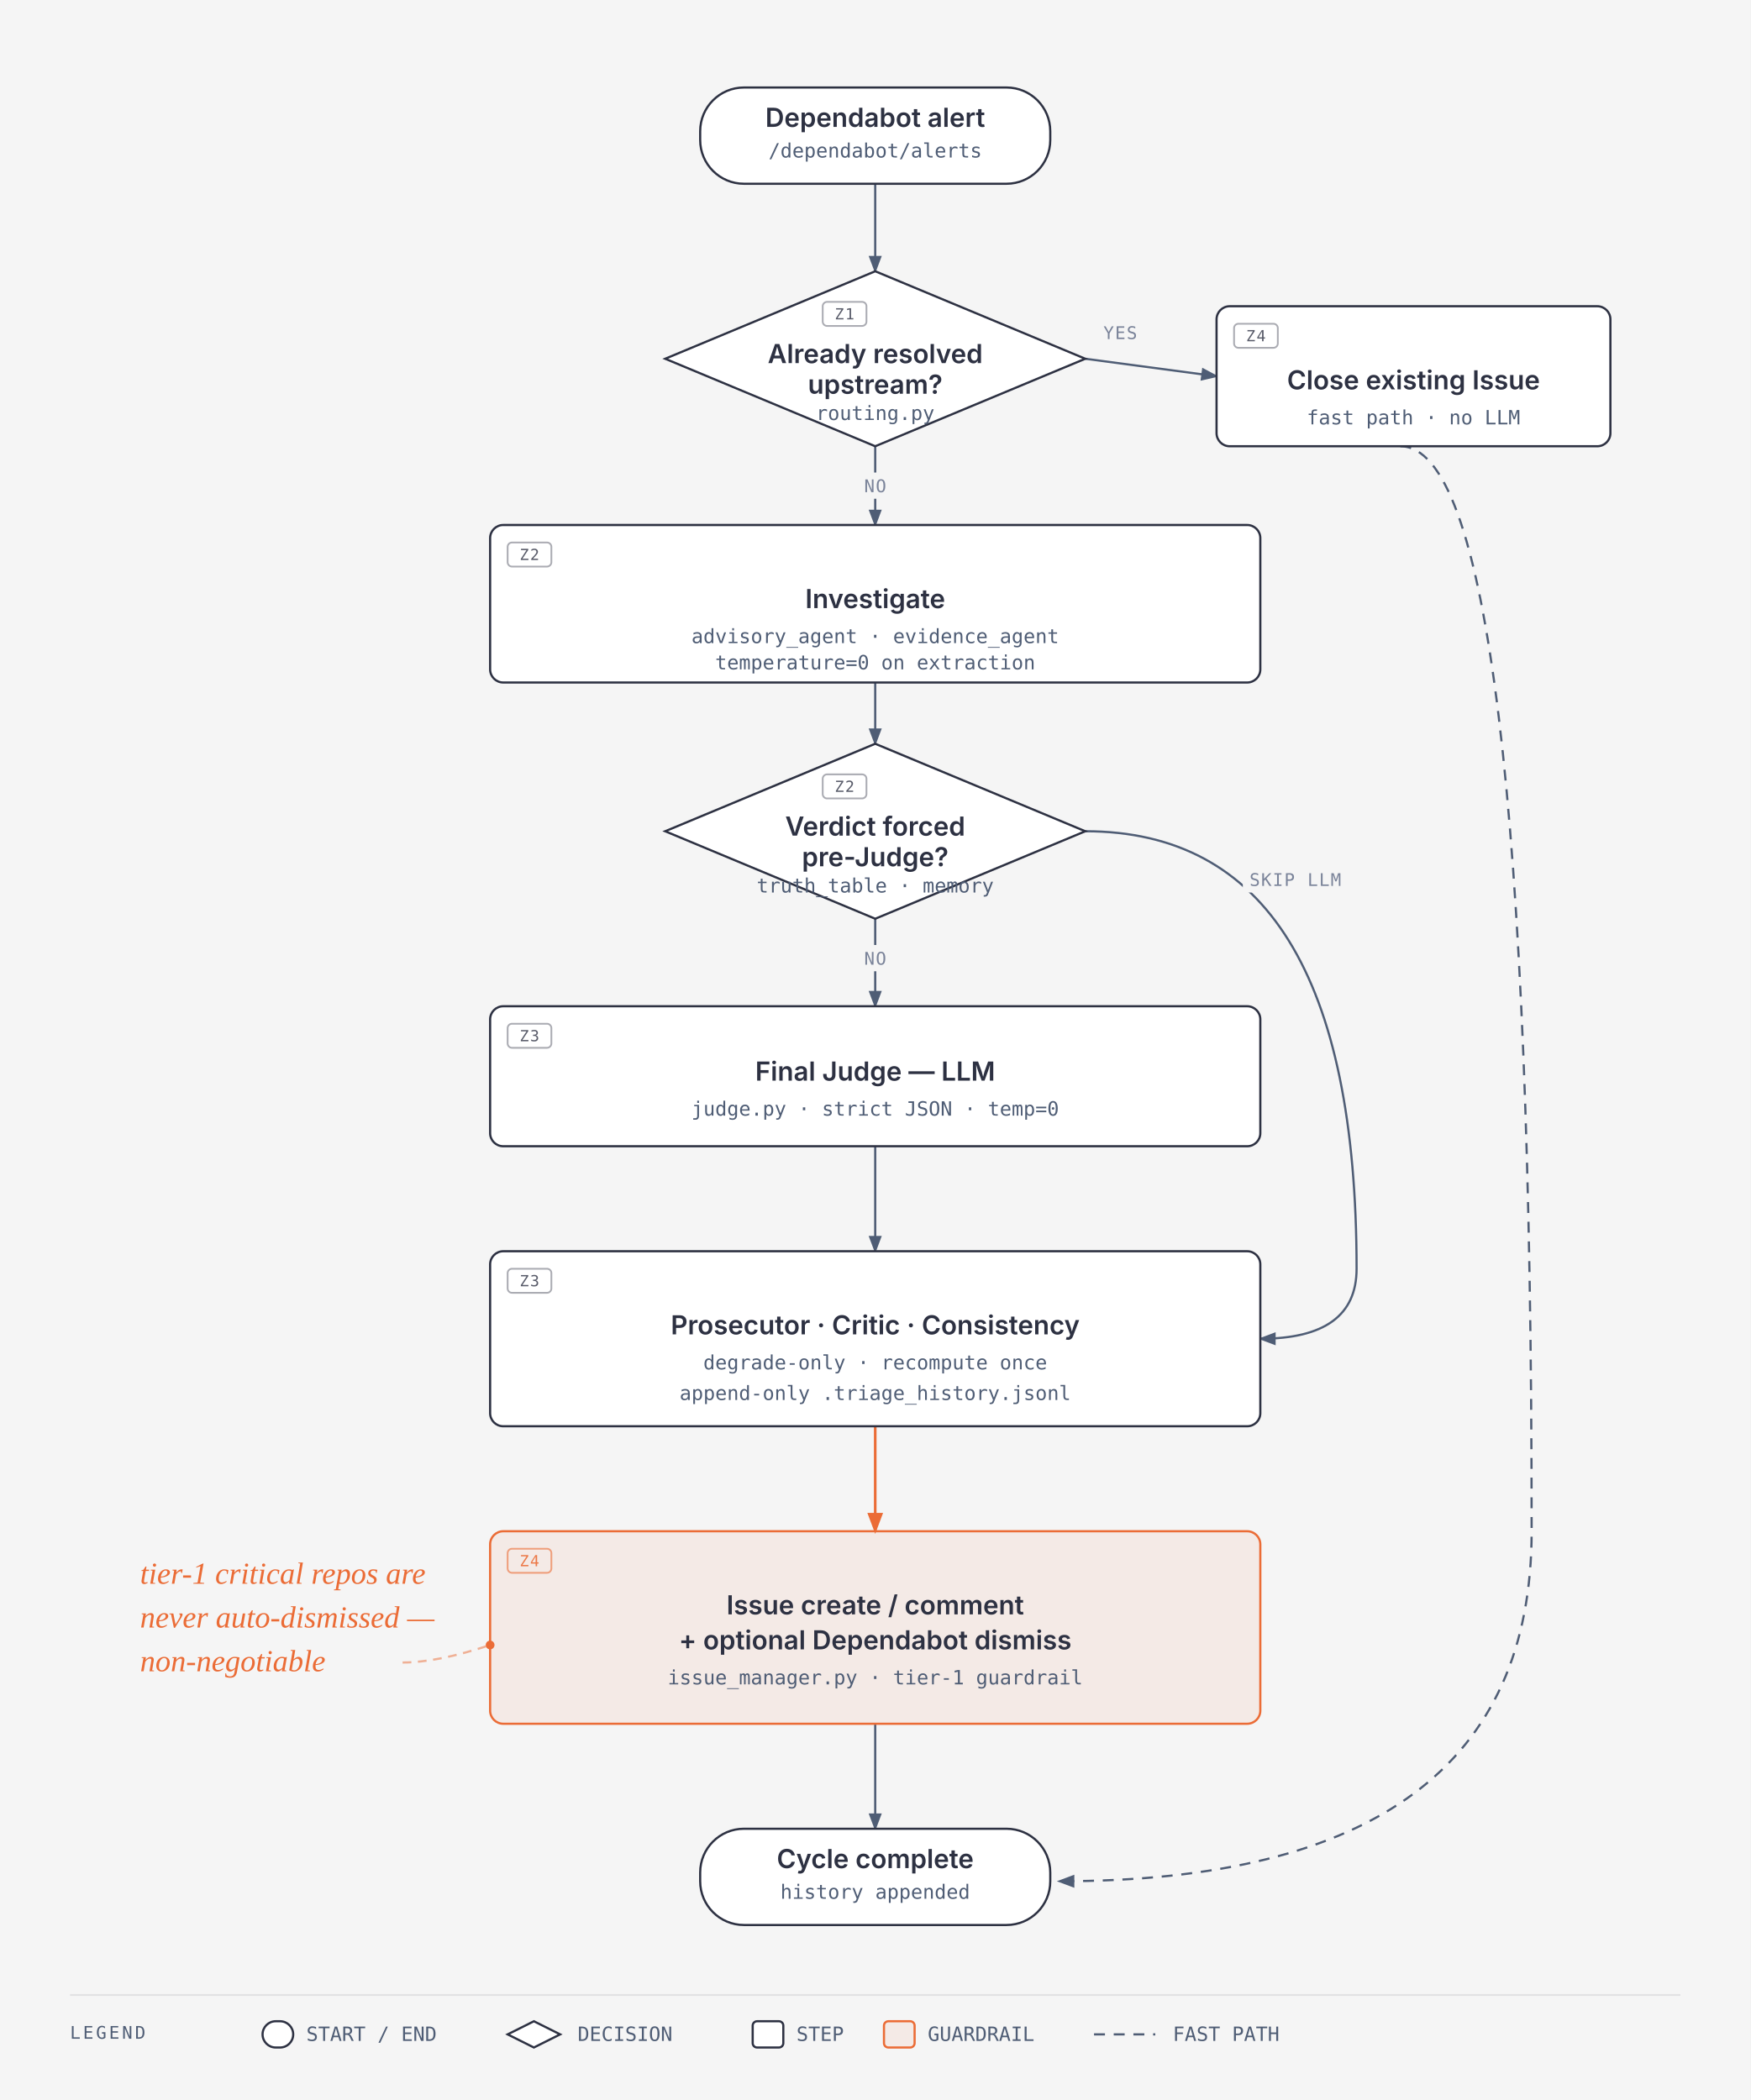
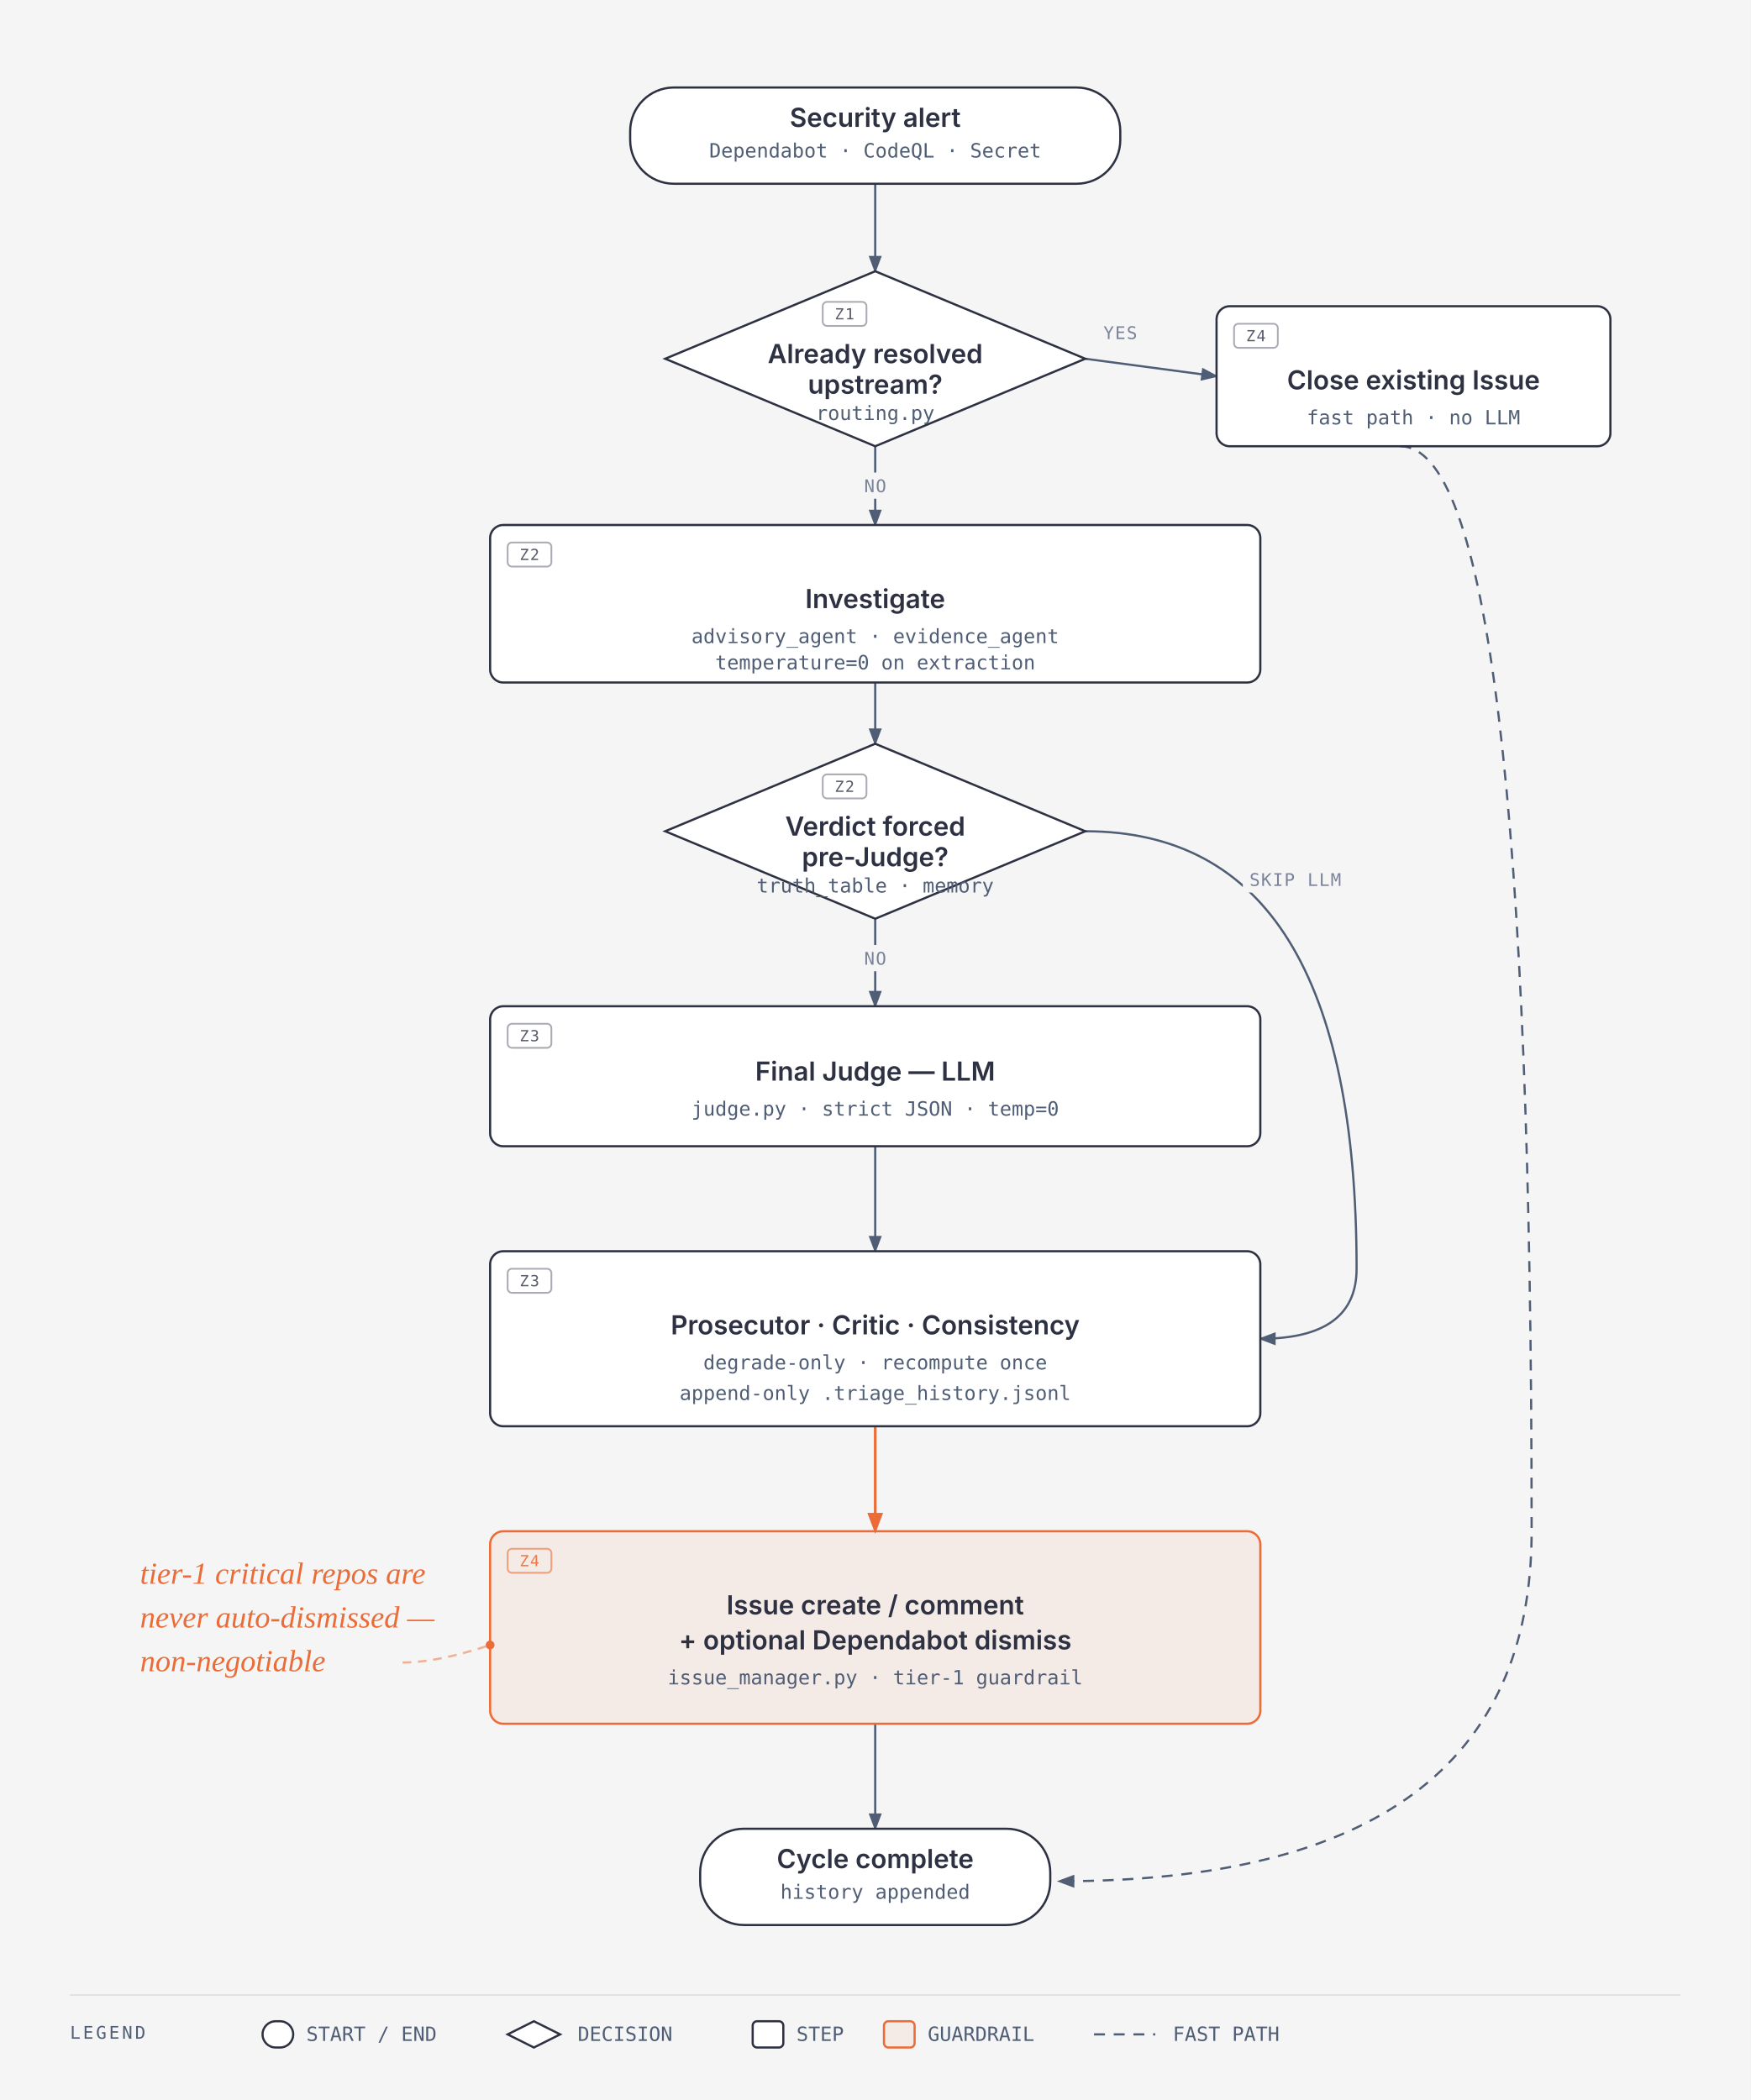
<svg xmlns="http://www.w3.org/2000/svg" viewBox="0 0 800 960" width="800" height="960" role="img" aria-label="appsec-triage pipeline flowchart">
  <defs>
    <style>
      .node-name{font-family:'Geist',system-ui,-apple-system,sans-serif;font-size:12px;font-weight:600;fill:#2d3142}
      .sublabel{font-family:'Geist Mono',ui-monospace,monospace;font-size:9px;fill:#4f5d75}
      .arrow-label{font-family:'Geist Mono',ui-monospace,monospace;font-size:8px;fill:#7a8399;letter-spacing:0.06em}
      .tag-text{font-family:'Geist Mono',ui-monospace,monospace;font-size:7px;letter-spacing:0.08em}
      .callout{font-family:'Instrument Serif','Iowan Old Style','Times New Roman',serif;font-size:14px;font-style:italic;fill:#eb6c36}
      .legend-label{font-family:'Geist Mono',ui-monospace,monospace;font-size:8px;letter-spacing:0.14em;fill:#4f5d75}
      .legend-item{font-family:'Geist Mono',ui-monospace,monospace;font-size:9px;fill:#4f5d75}
    </style>
    <marker id="arrow" markerWidth="8" markerHeight="6" refX="7" refY="3" orient="auto">
      <polygon points="0 0, 8 3, 0 6" fill="#4f5d75" />
    </marker>
    <marker id="arrow-accent" markerWidth="8" markerHeight="6" refX="7" refY="3" orient="auto">
      <polygon points="0 0, 8 3, 0 6" fill="#eb6c36" />
    </marker>
  </defs>
  <rect width="100%" height="100%" fill="#f5f5f5" />
  <line x1="400" y1="84" x2="400" y2="124" stroke="#4f5d75" stroke-width="1" marker-end="url(#arrow)" />
  <line x1="496" y1="164" x2="556" y2="172" stroke="#4f5d75" stroke-width="1" marker-end="url(#arrow)" />
  <rect x="494" y="146" width="36" height="12" rx="2" fill="#f5f5f5" />
  <text x="512" y="155" class="arrow-label" text-anchor="middle">YES</text>
  <line x1="400" y1="204" x2="400" y2="240" stroke="#4f5d75" stroke-width="1" marker-end="url(#arrow)" />
  <rect x="382" y="216" width="36" height="12" rx="2" fill="#f5f5f5" />
  <text x="400" y="225" class="arrow-label" text-anchor="middle">NO</text>
  <line x1="400" y1="312" x2="400" y2="340" stroke="#4f5d75" stroke-width="1" marker-end="url(#arrow)" />
  <path d="M 496 380 Q 620 380 620 580 Q 620 612 576 612" fill="none" stroke="#4f5d75" stroke-width="1" marker-end="url(#arrow)" />
  <rect x="568" y="396" width="48" height="12" rx="2" fill="#f5f5f5" />
  <text x="592" y="405" class="arrow-label" text-anchor="middle">SKIP LLM</text>
  <line x1="400" y1="420" x2="400" y2="460" stroke="#4f5d75" stroke-width="1" marker-end="url(#arrow)" />
  <rect x="382" y="432" width="36" height="12" rx="2" fill="#f5f5f5" />
  <text x="400" y="441" class="arrow-label" text-anchor="middle">NO</text>
  <line x1="400" y1="524" x2="400" y2="572" stroke="#4f5d75" stroke-width="1" marker-end="url(#arrow)" />
  <line x1="400" y1="652" x2="400" y2="700" stroke="#eb6c36" stroke-width="1.2" marker-end="url(#arrow-accent)" />
  <line x1="400" y1="788" x2="400" y2="836" stroke="#4f5d75" stroke-width="1" marker-end="url(#arrow)" />
  <path d="M 640 204 Q 700 204 700 700 Q 700 860 484 860" fill="none" stroke="#4f5d75" stroke-width="1" stroke-dasharray="5,4" marker-end="url(#arrow)" />
-   <rect x="320" y="40" width="160" height="44" rx="20" fill="#ffffff" stroke="#2d3142" stroke-width="1" />
-   <text x="400" y="58" class="node-name" text-anchor="middle">Dependabot alert</text>
-   <text x="400" y="72" class="sublabel" text-anchor="middle">/dependabot/alerts</text>
+   <rect x="288" y="40" width="224" height="44" rx="20" fill="#ffffff" stroke="#2d3142" stroke-width="1" />
+   <text x="400" y="58" class="node-name" text-anchor="middle">Security alert</text>
+   <text x="400" y="72" class="sublabel" text-anchor="middle">Dependabot · CodeQL · Secret</text>
  <polygon points="400,124 496,164 400,204 304,164" fill="#ffffff" stroke="#2d3142" stroke-width="1" />
  <rect x="376" y="138" width="20" height="11" rx="2" fill="transparent" stroke="rgba(45,49,66,0.4)" stroke-width="0.8" />
  <text x="386" y="146" class="tag-text" text-anchor="middle" fill="rgba(45,49,66,0.8)">Z1</text>
  <text x="400" y="166" class="node-name" text-anchor="middle">Already resolved</text>
  <text x="400" y="180" class="node-name" text-anchor="middle">upstream?</text>
  <text x="400" y="192" class="sublabel" text-anchor="middle">routing.py</text>
  <rect x="556" y="140" width="180" height="64" rx="6" fill="#ffffff" stroke="#2d3142" stroke-width="1" />
  <rect x="564" y="148" width="20" height="11" rx="2" fill="transparent" stroke="rgba(45,49,66,0.4)" stroke-width="0.8" />
  <text x="574" y="156" class="tag-text" text-anchor="middle" fill="rgba(45,49,66,0.8)">Z4</text>
  <text x="646" y="178" class="node-name" text-anchor="middle">Close existing Issue</text>
  <text x="646" y="194" class="sublabel" text-anchor="middle">fast path · no LLM</text>
  <rect x="224" y="240" width="352" height="72" rx="6" fill="#ffffff" stroke="#2d3142" stroke-width="1" />
  <rect x="232" y="248" width="20" height="11" rx="2" fill="transparent" stroke="rgba(45,49,66,0.4)" stroke-width="0.8" />
  <text x="242" y="256" class="tag-text" text-anchor="middle" fill="rgba(45,49,66,0.8)">Z2</text>
  <text x="400" y="278" class="node-name" text-anchor="middle">Investigate</text>
  <text x="400" y="294" class="sublabel" text-anchor="middle">advisory_agent · evidence_agent</text>
  <text x="400" y="306" class="sublabel" text-anchor="middle">temperature=0 on extraction</text>
  <polygon points="400,340 496,380 400,420 304,380" fill="#ffffff" stroke="#2d3142" stroke-width="1" />
  <rect x="376" y="354" width="20" height="11" rx="2" fill="transparent" stroke="rgba(45,49,66,0.4)" stroke-width="0.8" />
  <text x="386" y="362" class="tag-text" text-anchor="middle" fill="rgba(45,49,66,0.8)">Z2</text>
  <text x="400" y="382" class="node-name" text-anchor="middle">Verdict forced</text>
  <text x="400" y="396" class="node-name" text-anchor="middle">pre-Judge?</text>
  <text x="400" y="408" class="sublabel" text-anchor="middle">truth_table · memory</text>
  <rect x="224" y="460" width="352" height="64" rx="6" fill="#ffffff" stroke="#2d3142" stroke-width="1" />
  <rect x="232" y="468" width="20" height="11" rx="2" fill="transparent" stroke="rgba(45,49,66,0.4)" stroke-width="0.8" />
  <text x="242" y="476" class="tag-text" text-anchor="middle" fill="rgba(45,49,66,0.8)">Z3</text>
  <text x="400" y="494" class="node-name" text-anchor="middle">Final Judge — LLM</text>
  <text x="400" y="510" class="sublabel" text-anchor="middle">judge.py · strict JSON · temp=0</text>
  <rect x="224" y="572" width="352" height="80" rx="6" fill="#ffffff" stroke="#2d3142" stroke-width="1" />
  <rect x="232" y="580" width="20" height="11" rx="2" fill="transparent" stroke="rgba(45,49,66,0.4)" stroke-width="0.8" />
  <text x="242" y="588" class="tag-text" text-anchor="middle" fill="rgba(45,49,66,0.8)">Z3</text>
  <text x="400" y="610" class="node-name" text-anchor="middle">Prosecutor · Critic · Consistency</text>
  <text x="400" y="626" class="sublabel" text-anchor="middle">degrade-only · recompute once</text>
  <text x="400" y="640" class="sublabel" text-anchor="middle">append-only .triage_history.jsonl</text>
  <rect x="224" y="700" width="352" height="88" rx="6" fill="rgba(235,108,54,0.08)" stroke="#eb6c36" stroke-width="1" />
  <rect x="232" y="708" width="20" height="11" rx="2" fill="transparent" stroke="rgba(235,108,54,0.6)" stroke-width="0.8" />
  <text x="242" y="716" class="tag-text" text-anchor="middle" fill="rgba(235,108,54,0.9)">Z4</text>
  <text x="400" y="738" class="node-name" text-anchor="middle">Issue create / comment</text>
  <text x="400" y="754" class="node-name" text-anchor="middle">+ optional Dependabot dismiss</text>
  <text x="400" y="770" class="sublabel" text-anchor="middle">issue_manager.py · tier-1 guardrail</text>
  <rect x="320" y="836" width="160" height="44" rx="20" fill="#ffffff" stroke="#2d3142" stroke-width="1" />
  <text x="400" y="854" class="node-name" text-anchor="middle">Cycle complete</text>
  <text x="400" y="868" class="sublabel" text-anchor="middle">history appended</text>
  <text x="64" y="724" class="callout" text-anchor="start">tier-1 critical repos are</text>
  <text x="64" y="744" class="callout" text-anchor="start">never auto-dismissed —</text>
  <text x="64" y="764" class="callout" text-anchor="start">non-negotiable</text>
  <path d="M 184 760 Q 200 760 224 752" fill="none" stroke="rgba(235,108,54,0.5)" stroke-width="1" stroke-dasharray="4,3" />
  <circle cx="224" cy="752" r="2" fill="#eb6c36" />
  <line x1="32" y1="912" x2="768" y2="912" stroke="rgba(45,49,66,0.10)" stroke-width="0.8" />
  <text x="32" y="932" class="legend-label">LEGEND</text>
  <rect x="120" y="924" width="14" height="12" rx="6" fill="#ffffff" stroke="#2d3142" stroke-width="1" />
  <text x="140" y="933" class="legend-item">START / END</text>
  <polygon points="244,924 256,930 244,936 232,930" fill="#ffffff" stroke="#2d3142" stroke-width="1" />
  <text x="264" y="933" class="legend-item">DECISION</text>
  <rect x="344" y="924" width="14" height="12" rx="2" fill="#ffffff" stroke="#2d3142" stroke-width="1" />
  <text x="364" y="933" class="legend-item">STEP</text>
  <rect x="404" y="924" width="14" height="12" rx="2" fill="rgba(235,108,54,0.08)" stroke="#eb6c36" stroke-width="1" />
  <text x="424" y="933" class="legend-item">GUARDRAIL</text>
  <line x1="500" y1="930" x2="528" y2="930" stroke="#4f5d75" stroke-width="1" stroke-dasharray="5,4" />
  <text x="536" y="933" class="legend-item">FAST PATH</text>
</svg>
